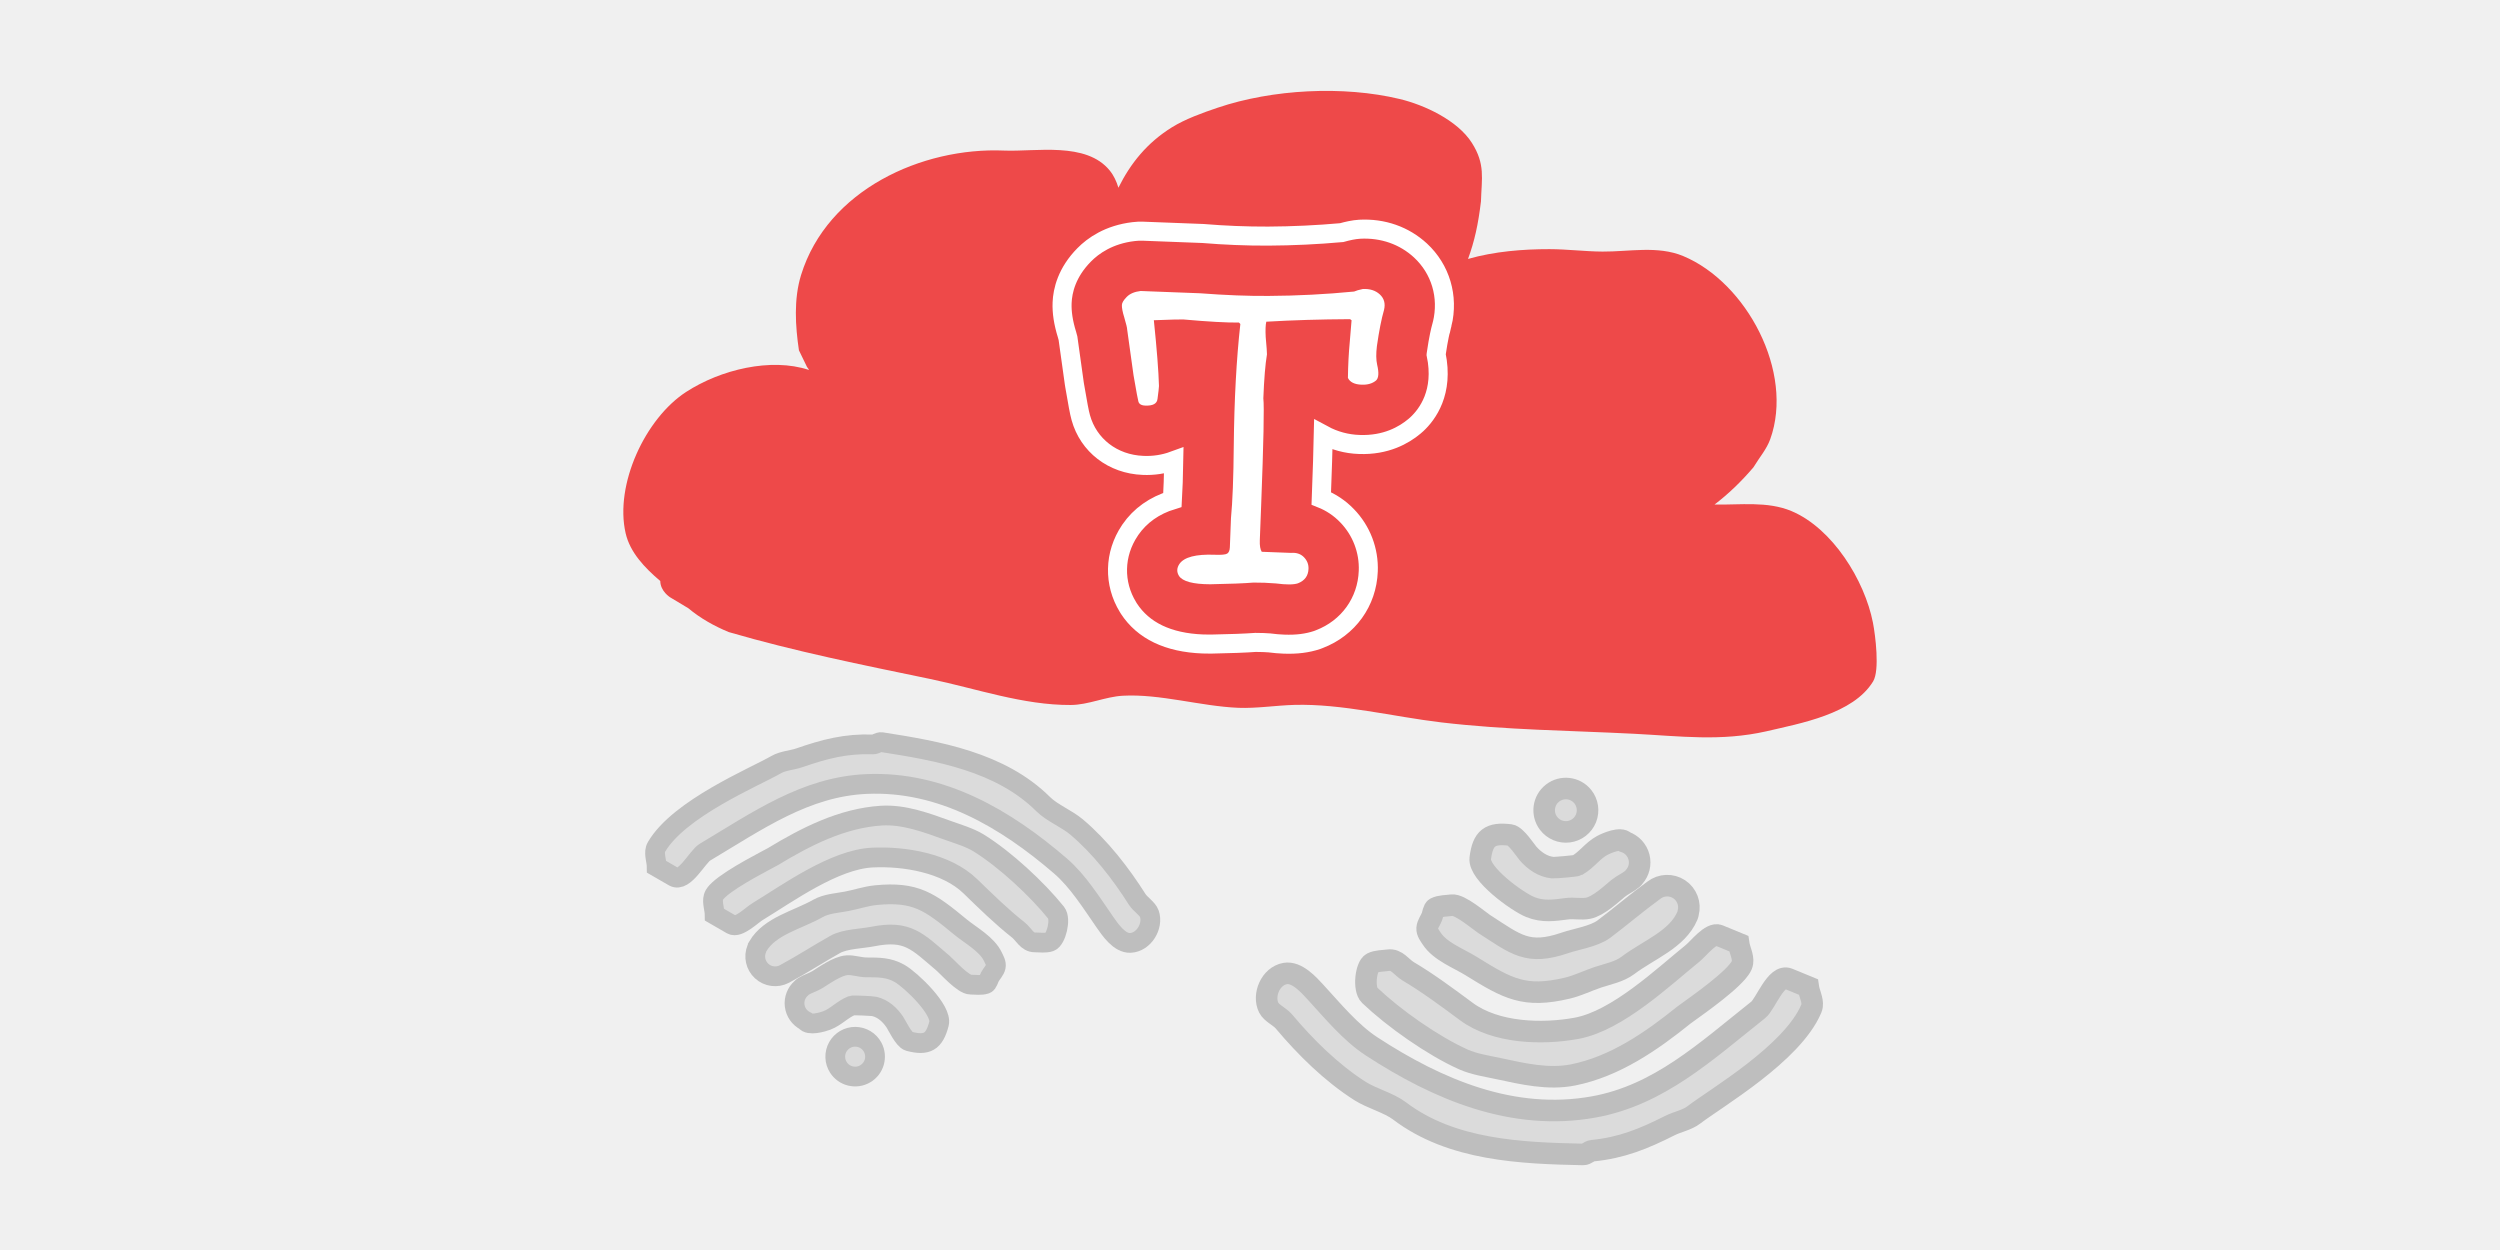
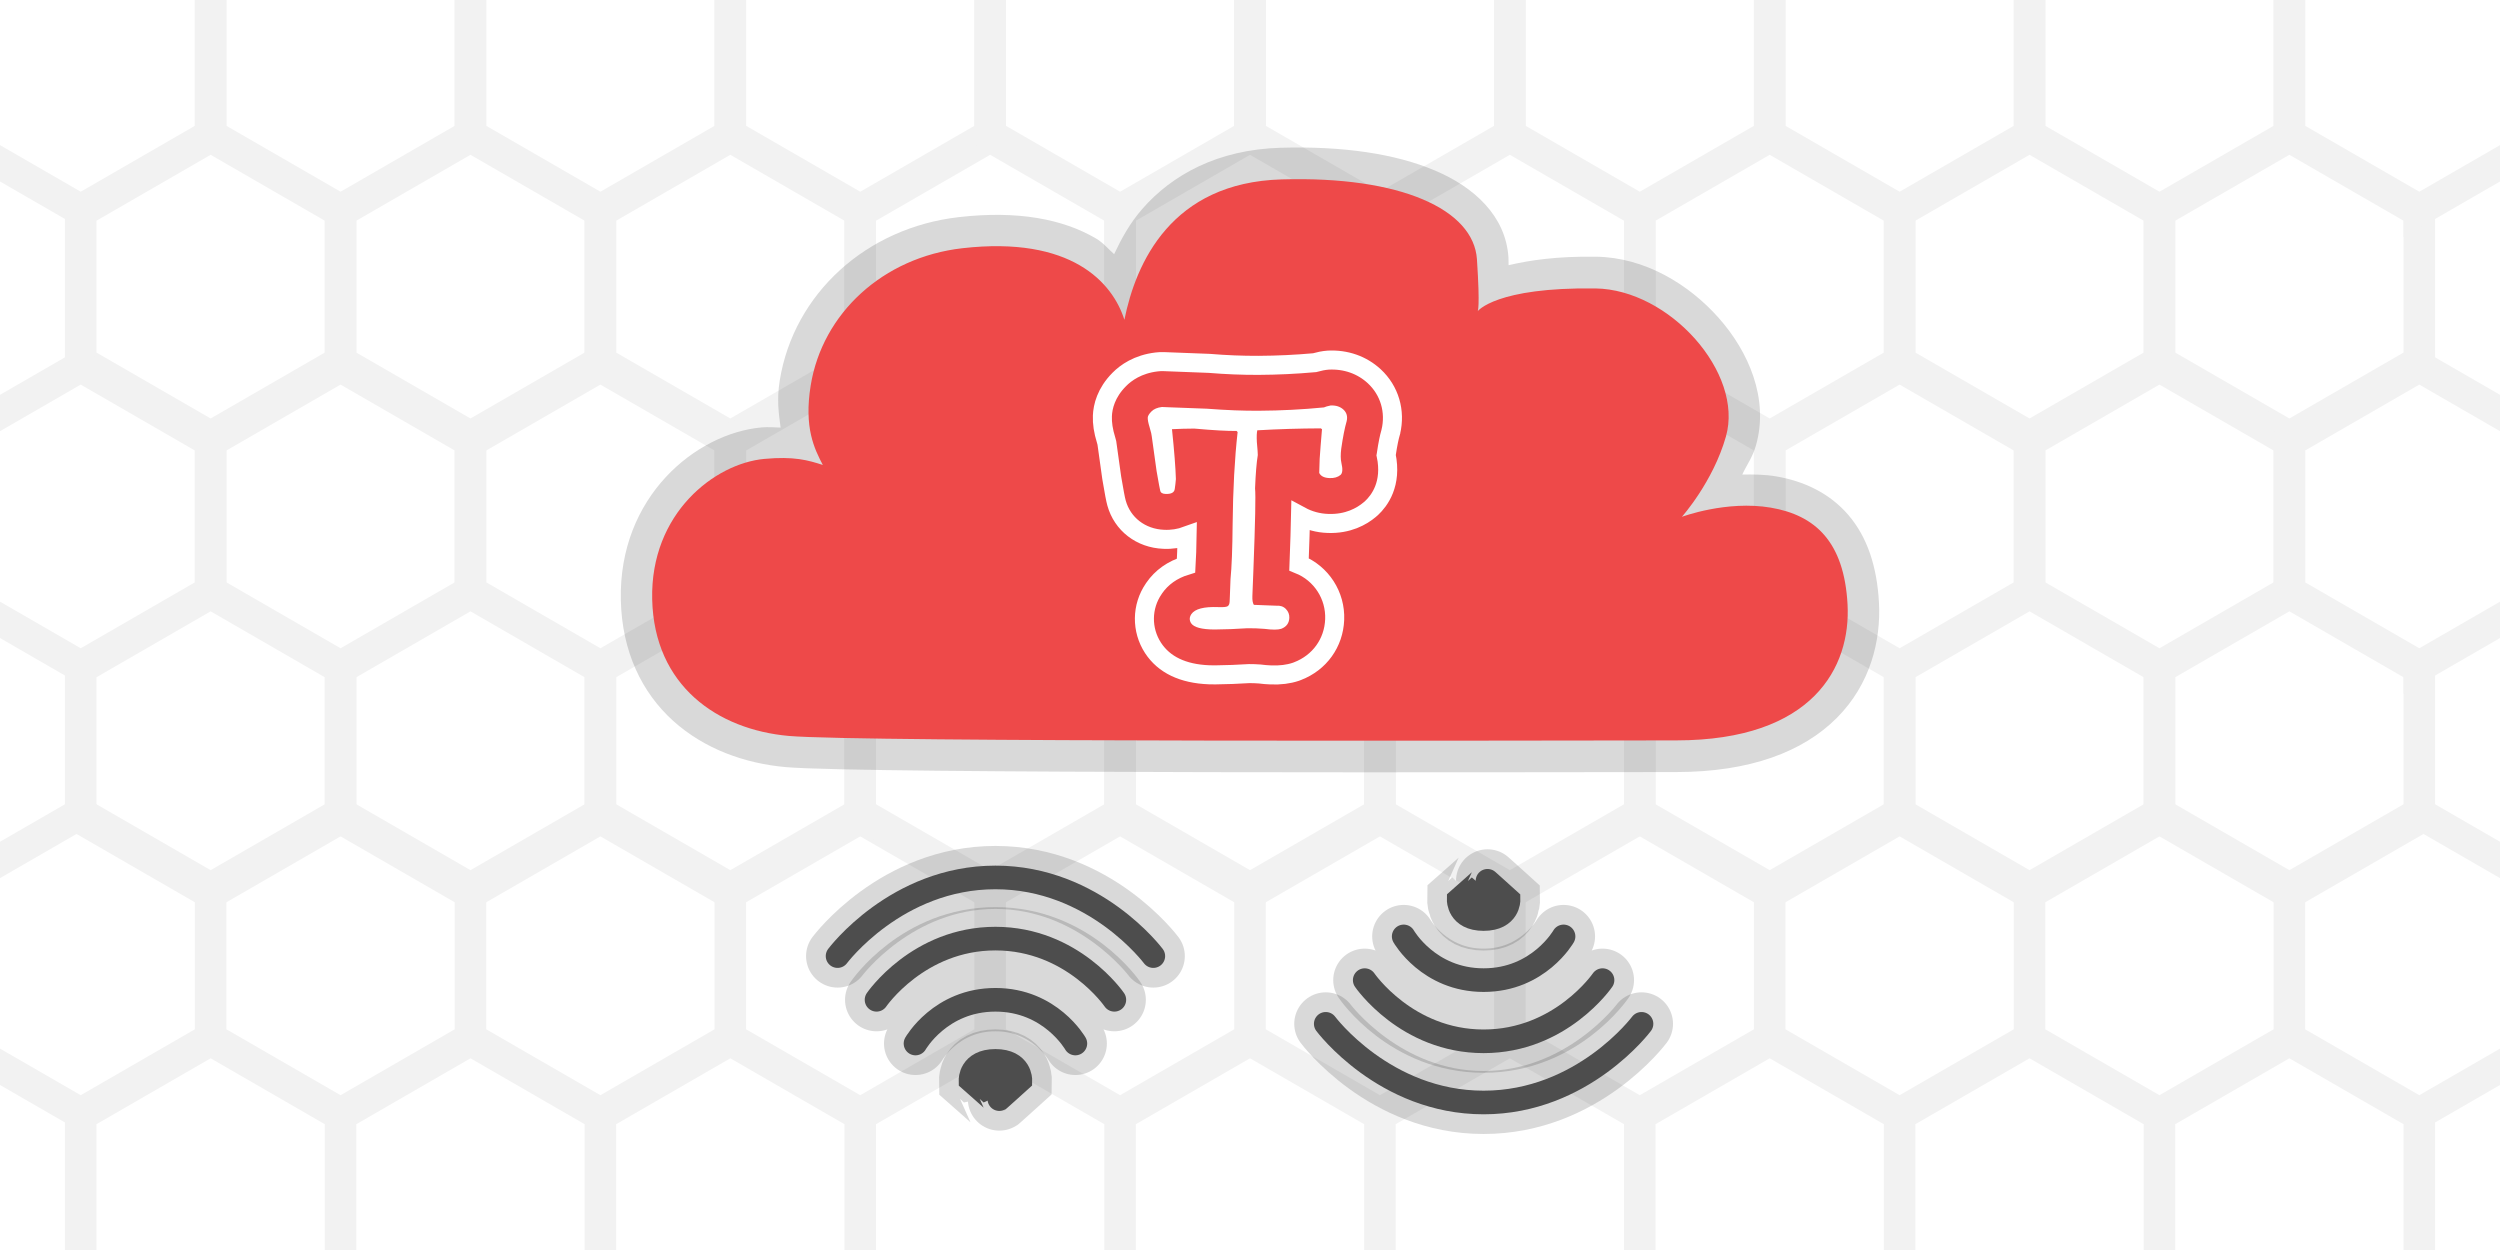
- <svg xmlns="http://www.w3.org/2000/svg" width="600" height="300" viewBox="0 0 158.75 79.375">
-   <g fill="#dbdbdb" stroke="#bebebe" stroke-width="4" style="mix-blend-mode:normal;fill-rule:nonzero;stroke-linecap:butt;stroke-linejoin:miter;stroke-miterlimit:10;stroke-dasharray:none;stroke-dashoffset:0">
-     <path stroke-width="1.255" d="M48.119 60.095c.763-1.3 2.513-1.668 3.825-2.411.53-.301 1.232-.34 1.816-.45.615-.117 1.235-.331 1.855-.392 2.538-.247 3.418.412 5.377 2.025.645.532 1.68 1.083 2.059 1.89.092.196.225.412.181.625-.05.243-.256.426-.373.645-.064.12-.143.415-.263.456-.303.104-.639.04-.958.042-.48.004-1.463-1.112-1.736-1.345-1.665-1.416-2.254-2.153-4.486-1.71-.684.136-1.756.15-2.378.499-1.071.6-2.1 1.273-3.182 1.854l-.053.03a1.263 1.263 0 0 1-1.748-1.607.636.636 0 0 1 .064-.15z" />
-     <path stroke-width="1.255" d="M45.38 58.089c-.003-.368-.17-.78-.075-1.122a.636.636 0 0 1 .064-.15c.036-.062.088-.128.153-.198.04-.046.084-.089.132-.13.886-.808 3.191-1.952 3.43-2.096 2.092-1.269 4.39-2.441 6.869-2.6 1.458-.093 2.902.457 4.229.934.631.227 1.398.45 1.974.807 1.671 1.037 3.704 2.925 4.909 4.426.33.411-.006 1.71-.39 1.84-.301.104-.637.04-.957.042-.504.005-.703-.515-1.063-.799-1.035-.813-2.08-1.834-3.036-2.763-1.532-1.489-4.214-1.923-6.235-1.824-2.414.118-5.402 2.291-7.275 3.428-.368.223-1.221 1.076-1.644.832z" />
-     <path stroke-width="1.255" d="M41.7 55.047c-.002-.368-.17-.78-.074-1.122a.636.636 0 0 1 .064-.15c1.435-2.445 6.205-4.42 7.602-5.223.432-.25 1.007-.272 1.474-.434 1.587-.551 2.943-.91 4.658-.847.194.007.375-.173.555-.145 3.562.555 7.561 1.246 10.265 3.939.548.546 1.509.935 2.114 1.445 1.51 1.273 2.803 2.941 3.862 4.613.188.296.652.577.764.902.265.77-.345 1.813-1.21 1.849-.693.028-1.273-.833-1.61-1.314-.831-1.19-1.7-2.601-2.815-3.562-3.492-3.01-7.573-5.42-12.323-5.214-3.874.169-6.92 2.337-10.264 4.33-.468.279-1.306 1.947-1.976 1.56zM51.013 62.64c.263-.17.616-.264.895-.436.407-.25 1.259-.872 1.878-.912.403-.026.819.134 1.227.136.76.004 1.41-.014 2.108.383.717.408 2.734 2.327 2.505 3.197-.304 1.151-.758 1.416-1.91 1.113-.321-.085-.78-1.05-.885-1.206-.312-.47-.753-.876-1.313-1.006-.123-.03-1.347-.087-1.424-.056-.604.241-.997.718-1.588.945-.293.112-1.15.354-1.362.031a1.263 1.263 0 0 1-.251-2.086.595.595 0 0 1 .12-.103zM53.235 67.773a1.263 1.263 0 1 1 2.181-1.271 1.263 1.263 0 0 1-2.181 1.271z" />
+ <svg xmlns="http://www.w3.org/2000/svg" xml:space="preserve" stroke-miterlimit="10" viewBox="0 0 158.75 79.375">
+   <clipPath id="a">
+     <path d="M0 0h158.75v79.375H0z" />
+   </clipPath>
+   <g clip-path="url(#a)">
+     <path fill="#fff" d="M0 0h158.75v79.375H0V0Z" />
+     <g fill="none" stroke="#f2f2f2" stroke-width="2">
+       <path d="m5.125 13.328-8.25-4.763V-.96l8.25-4.763 8.25 4.763v9.526l-8.25 4.763ZM13.375 27.728l-8.25-4.763v-9.527l8.25-4.763 8.25 4.763v9.527l-8.25 4.763Z" />
+       <path d="m21.625 13.328-8.25-4.763V-.96l8.25-4.763 8.25 4.763v9.526l-8.25 4.763ZM29.875 27.728l-8.25-4.763v-9.527l8.25-4.763 8.25 4.763v9.527l-8.25 4.763Z" />
+       <path d="m38.125 13.328-8.25-4.763V-.96l8.25-4.763 8.25 4.763v9.526l-8.25 4.763ZM46.375 27.728l-8.25-4.763v-9.527l8.25-4.763 8.25 4.763v9.527l-8.25 4.763Z" />
+       <path d="m54.625 13.328-8.25-4.763V-.96l8.25-4.763 8.25 4.763v9.526l-8.25 4.763ZM62.875 27.728l-8.25-4.763v-9.527l8.25-4.763 8.25 4.763v9.527l-8.25 4.763Z" />
+       <path d="m71.125 13.328-8.25-4.763V-.96l8.25-4.763 8.25 4.763v9.526l-8.25 4.763ZM79.375 27.728l-8.25-4.763v-9.527l8.25-4.763 8.25 4.763v9.527l-8.25 4.763Z" />
+       <path d="m87.625 13.328-8.25-4.763V-.96l8.25-4.763 8.25 4.763v9.526l-8.25 4.763ZM95.875 27.728l-8.25-4.763v-9.527l8.25-4.763 8.25 4.763v9.527l-8.25 4.763Z" />
+       <path d="m104.125 13.328-8.25-4.763V-.96l8.25-4.763 8.25 4.763v9.526l-8.25 4.763ZM112.375 27.728l-8.25-4.763v-9.527l8.25-4.763 8.25 4.763v9.527l-8.25 4.763Z" />
+       <path d="m120.625 13.328-8.25-4.763V-.96l8.25-4.763 8.25 4.763v9.526l-8.25 4.763ZM128.875 27.728l-8.25-4.763v-9.527l8.25-4.763 8.25 4.763v9.527l-8.25 4.763Z" />
+       <path d="m137.125 13.328-8.25-4.763V-.96l8.25-4.763 8.25 4.763v9.526l-8.25 4.763ZM145.375 27.728l-8.25-4.763v-9.527l8.25-4.763 8.25 4.763v9.527l-8.25 4.763Z" />
+       <path d="m153.625 13.328-8.25-4.763V-.96l8.25-4.763 8.25 4.763v9.526l-8.25 4.763ZM5.125 42.319l-8.25-4.764V28.03l8.25-4.763 8.25 4.763v9.526l-8.25 4.764ZM13.375 56.718l-8.25-4.763v-9.526l8.25-4.764 8.25 4.764v9.526l-8.25 4.763Z" />
+       <path d="m21.625 42.319-8.25-4.764V28.03l8.25-4.763 8.25 4.763v9.526l-8.25 4.764ZM29.875 56.718l-8.25-4.763v-9.526l8.25-4.764 8.25 4.764v9.526l-8.25 4.763Z" />
+       <path d="m38.125 42.319-8.25-4.764V28.03l8.25-4.763 8.25 4.763v9.526l-8.25 4.764ZM46.375 56.718l-8.25-4.763v-9.526l8.25-4.764 8.25 4.764v9.526l-8.25 4.763Z" />
+       <path d="m54.625 42.319-8.25-4.764V28.03l8.25-4.763 8.25 4.763v9.526l-8.25 4.764ZM62.875 56.718l-8.25-4.763v-9.526l8.25-4.764 8.25 4.764v9.526l-8.25 4.763Z" />
+       <path d="m71.125 42.319-8.25-4.764V28.03l8.25-4.763 8.25 4.763v9.526l-8.25 4.764ZM79.375 56.718l-8.25-4.763v-9.526l8.25-4.764 8.25 4.764v9.526l-8.25 4.763Z" />
+       <path d="m87.625 42.319-8.25-4.764V28.03l8.25-4.763 8.25 4.763v9.526l-8.25 4.764ZM95.875 56.718l-8.25-4.763v-9.526l8.25-4.764 8.25 4.764v9.526l-8.25 4.763Z" />
+       <path d="m104.125 42.319-8.25-4.764V28.03l8.25-4.763 8.25 4.763v9.526l-8.25 4.764ZM112.375 56.718l-8.25-4.763v-9.526l8.25-4.764 8.25 4.764v9.526l-8.25 4.763Z" />
+       <path d="m120.625 42.319-8.25-4.764V28.03l8.25-4.763 8.25 4.763v9.526l-8.25 4.764ZM128.875 56.718l-8.25-4.763v-9.526l8.25-4.764 8.25 4.764v9.526l-8.25 4.763Z" />
+       <path d="m137.125 42.319-8.25-4.764V28.03l8.25-4.763 8.25 4.763v9.526l-8.25 4.764ZM145.375 56.718l-8.25-4.763v-9.526l8.25-4.764 8.25 4.764v9.526l-8.25 4.763Z" />
+       <path d="m153.625 42.319-8.25-4.764V28.03l8.25-4.763 8.25 4.763v9.526l-8.25 4.764ZM5.125 70.7l-8.25-4.763V56.41l8.25-4.763 8.25 4.763v9.527L5.125 70.7ZM13.375 85.1l-8.25-4.764V70.81l8.25-4.763 8.25 4.763v9.526l-8.25 4.763ZM21.625 70.7l-8.25-4.763V56.41l8.25-4.763 8.25 4.763v9.527l-8.25 4.763ZM29.875 85.1l-8.25-4.764V70.81l8.25-4.763 8.25 4.763v9.526l-8.25 4.763ZM38.125 70.7l-8.25-4.763V56.41l8.25-4.763 8.25 4.763v9.527l-8.25 4.763ZM46.375 85.1l-8.25-4.764V70.81l8.25-4.763 8.25 4.763v9.526l-8.25 4.763ZM54.625 70.7l-8.25-4.763V56.41l8.25-4.763 8.25 4.763v9.527l-8.25 4.763ZM62.875 85.1l-8.25-4.764V70.81l8.25-4.763 8.25 4.763v9.526l-8.25 4.763ZM71.125 70.7l-8.25-4.763V56.41l8.25-4.763 8.25 4.763v9.527l-8.25 4.763ZM79.375 85.1l-8.25-4.764V70.81l8.25-4.763 8.25 4.763v9.526l-8.25 4.763ZM87.625 70.7l-8.25-4.763V56.41l8.25-4.763 8.25 4.763v9.527l-8.25 4.763ZM95.875 85.1l-8.25-4.764V70.81l8.25-4.763 8.25 4.763v9.526l-8.25 4.763ZM104.125 70.7l-8.25-4.763V56.41l8.25-4.763 8.25 4.763v9.527l-8.25 4.763ZM112.375 85.1l-8.25-4.764V70.81l8.25-4.763 8.25 4.763v9.526l-8.25 4.763ZM120.625 70.7l-8.25-4.763V56.41l8.25-4.763 8.25 4.763v9.527l-8.25 4.763ZM128.875 85.1l-8.25-4.764V70.81l8.25-4.763 8.25 4.763v9.526l-8.25 4.763ZM137.125 70.7l-8.25-4.763V56.41l8.25-4.763 8.25 4.763v9.527l-8.25 4.763ZM145.375 85.1l-8.25-4.764V70.81l8.25-4.763 8.25 4.763v9.526l-8.25 4.763ZM153.625 70.7l-8.25-4.763V56.41l8.25-4.763 8.25 4.763v9.527l-8.25 4.763Z" />
+     </g>
  </g>
-   <path fill="#ee4949" d="M41.928 36.895c-1.006-.853-1.921-1.823-2.2-3.033-.71-3.086 1.245-7.293 3.846-8.977 2.192-1.42 5.373-2.186 7.776-1.399.067.022-.073-.12-.105-.184-.175-.351-.342-.705-.513-1.058-.228-1.539-.336-3.25.135-4.778 1.675-5.42 7.693-8.125 12.888-7.905 2.013.085 5.217-.58 6.715 1.27.261.322.429.694.549 1.09.774-1.558 1.821-2.853 3.388-3.831.845-.527 1.97-.932 2.917-1.251 3.471-1.173 7.965-1.412 11.553-.553 1.565.374 3.68 1.352 4.591 2.792.856 1.353.618 2.242.573 3.708-.169 1.438-.41 2.538-.822 3.657 1.66-.477 3.49-.625 5.175-.622 1.122.002 2.24.147 3.362.155 1.69.012 3.505-.392 5.13.285 4.022 1.678 7.056 7.37 5.524 11.628-.234.65-.709 1.187-1.063 1.781-.788.926-1.61 1.711-2.477 2.37 1.615.028 3.37-.226 4.89.414 2.61 1.101 4.644 4.399 5.17 7.078.158.804.439 3.034.015 3.733-1.264 2.082-4.622 2.665-6.768 3.17-2.91.659-5.475.31-8.405.16-4.123-.21-8.14-.237-12.257-.724-3.005-.355-6.316-1.196-9.325-1.11-1.189.033-2.374.23-3.563.185-2.387-.1-4.969-.897-7.326-.767-1.118.062-2.188.582-3.308.588-3.016.017-6.03-1.05-8.94-1.655-4.315-.896-8.547-1.741-12.778-2.975-.918-.38-1.805-.876-2.567-1.514l-1.149-.69s-.626-.38-.631-1.038z" style="mix-blend-mode:normal;fill-rule:nonzero;stroke-linecap:butt;stroke-linejoin:miter;stroke-miterlimit:10;stroke-dasharray:none;stroke-dashoffset:0" />
-   <path fill="#ee4949" stroke="#fff" stroke-width="1.209" d="M91.58 20.567c-.015.058-.028.117-.047.175-.06.215-.187.725-.333 1.725a.13.13 0 0 1-.005.041c.499 2.397-.55 3.805-1.235 4.439-.043.043-.09.083-.14.122-.667.562-1.823 1.22-3.507 1.155a5.14 5.14 0 0 1-2.284-.617c-.02.943-.059 2.241-.128 4.042a4.642 4.642 0 0 1 1.634 1.096 4.773 4.773 0 0 1 1.35 3.526c-.074 1.953-1.265 3.607-3.106 4.314a2.365 2.365 0 0 1-.14.054c-.617.208-1.304.295-2.105.264-.29-.01-.6-.036-.937-.08-.206-.019-.51-.027-.87-.03-.655.047-1.575.084-2.806.106-.025 0-.049.002-.077 0-.162.001-.317-.001-.47-.007-2.197-.085-3.775-.843-4.692-2.25-.02-.029-.036-.057-.052-.086-.93-1.511-.887-3.376.11-4.861.008-.017.019-.03.03-.048.633-.915 1.532-1.551 2.679-1.901.039-.666.068-1.5.085-2.492a5.01 5.01 0 0 1-1.954.298c-1.922-.074-3.465-1.277-3.951-3.034-.1-.356-.188-.875-.391-2.044a1.607 1.607 0 0 1-.02-.125l-.401-2.873c-.015-.063-.036-.136-.06-.22-.237-.766-.337-1.413-.313-2.034.03-.77.298-1.924 1.406-3.043.557-.566 1.56-1.288 3.136-1.472.194-.024.392-.034.588-.026l3.817.146a48.15 48.15 0 0 0 4.137.166 55.856 55.856 0 0 0 4.667-.221 7.94 7.94 0 0 1 .566-.138c.191-.04.386-.064.58-.078 1.475-.078 2.829.4 3.86 1.351 1.278 1.186 1.795 2.927 1.38 4.66z" style="mix-blend-mode:normal;fill-rule:nonzero;stroke-linecap:butt;stroke-linejoin:miter;stroke-miterlimit:10;stroke-dasharray:none;stroke-dashoffset:0" />
-   <path fill="#fff" d="M87.886 19.68c-.163.562-.314 1.326-.452 2.293-.06.484-.055.88.015 1.186.121.512.1.846-.069 1.001-.23.194-.538.283-.922.268-.446-.017-.735-.16-.865-.43.01-.816.05-1.58.118-2.293.074-.875.112-1.333.114-1.373-.021-.001-.05-.023-.089-.065-1.886.01-3.66.063-5.326.161-.049.202-.061.526-.038.973.057.632.084.999.08 1.1-.105.625-.182 1.556-.23 2.793.061.53.015 2.793-.138 6.788l-.086 2.22c-.013.345.028.59.123.736l1.864.071c.342-.027.614.065.817.275.203.21.299.457.288.74-.017.445-.242.751-.674.917-.267.091-.733.094-1.398.007a15.991 15.991 0 0 0-1.427-.054c-.57.048-1.483.084-2.74.107-1.095-.002-1.757-.18-1.986-.532-.153-.249-.144-.502.029-.76.3-.433 1.047-.628 2.242-.582.424.017.688-.008.793-.075.103-.067.16-.202.167-.404l.02-.515.051-1.333c.1-1.027.16-2.562.177-4.604.031-2.931.17-5.504.418-7.72l-.088-.094c-.734.012-1.914-.053-3.538-.197-.184-.007-.806.01-1.867.05.192 1.852.3 3.244.326 4.177-.005.122-.036.394-.093.817-.032.303-.29.445-.776.426-.263-.01-.411-.106-.445-.288-.019-.04-.12-.588-.302-1.64l-.405-2.91c.003-.079-.058-.333-.183-.76-.108-.346-.158-.61-.151-.79.005-.14.108-.312.309-.515.2-.203.494-.328.88-.374l.289.011.318.013 3.157.12c1.637.125 3.094.18 4.371.169a59.37 59.37 0 0 0 5.422-.278c.124-.056.308-.11.553-.161.447-.023.807.092 1.081.345.274.254.363.582.266.983z" style="mix-blend-mode:normal;fill-rule:nonzero;stroke-linecap:butt;stroke-linejoin:miter;stroke-miterlimit:10;stroke-dasharray:none;stroke-dashoffset:0" />
-   <g fill="#dbdbdb" stroke="#bebebe" stroke-width="4" style="mix-blend-mode:normal;fill-rule:nonzero;stroke-linecap:butt;stroke-linejoin:miter;stroke-miterlimit:10;stroke-dasharray:none;stroke-dashoffset:0">
-     <path stroke-width="1.369" d="M107.152 58.144c-.636 1.516-2.476 2.17-3.786 3.163-.53.402-1.283.546-1.899.75-.647.215-1.286.537-1.949.692-2.708.636-3.755.051-6.107-1.408-.775-.481-1.974-.927-2.5-1.744-.129-.2-.304-.414-.288-.65.02-.27.215-.498.31-.752.052-.14.095-.47.219-.531.312-.156.684-.135 1.03-.185.518-.074 1.742.99 2.072 1.202 2.005 1.29 2.749 2.001 5.099 1.198.72-.247 1.877-.417 2.498-.884 1.071-.804 2.086-1.682 3.172-2.467a1.378 1.378 0 0 1 2.176 1.443.695.695 0 0 1-.047.173z" />
-     <path stroke-width="1.369" d="M110.404 59.916c.057.397.298.819.244 1.202a.695.695 0 0 1-.047.172c-.03.072-.077.151-.137.235a1.369 1.369 0 0 1-.124.16c-.84 1.003-3.167 2.574-3.404 2.765-2.078 1.676-4.393 3.277-7.05 3.808-1.563.313-3.204-.073-4.708-.396-.716-.154-1.577-.283-2.251-.586-1.958-.878-4.43-2.625-5.95-4.073-.417-.397-.242-1.85.153-2.047.311-.155.684-.134 1.03-.184.543-.077.834.456 1.265.71 1.237.729 2.516 1.682 3.684 2.547 1.872 1.387 4.835 1.467 7.005 1.067 2.594-.478 5.51-3.261 7.37-4.762.365-.295 1.163-1.341 1.656-1.139z" />
-     <path stroke-width="1.369" d="M114.824 62.671c.057.398.298.819.244 1.202a.695.695 0 0 1-.048.172c-1.196 2.852-6.067 5.678-7.46 6.75-.433.333-1.05.44-1.532.684-1.636.826-3.05 1.41-4.913 1.591-.212.02-.38.242-.58.238-3.931-.083-8.356-.25-11.67-2.769-.672-.51-1.767-.791-2.496-1.255-1.818-1.157-3.457-2.774-4.846-4.427-.245-.293-.788-.53-.956-.865-.398-.793.11-2.01 1.04-2.174.745-.131 1.497.715 1.93 1.186 1.073 1.166 2.217 2.566 3.562 3.443 4.213 2.747 8.975 4.761 14.081 3.848 4.165-.744 7.144-3.531 10.47-6.17.465-.37 1.128-2.296 1.91-1.974zM103.653 55.813c-.26.222-.628.375-.905.601-.403.33-1.234 1.126-1.897 1.258-.433.087-.906-.025-1.347.032-.823.105-1.523.22-2.335-.108-.834-.337-3.294-2.119-3.173-3.094.162-1.288.615-1.64 1.903-1.48.36.045.997 1.021 1.133 1.176.406.463.941.837 1.565.897.138.013 1.47-.102 1.548-.146.618-.349.974-.921 1.58-1.253.3-.163 1.192-.55 1.469-.231a1.378 1.378 0 0 1 .574 2.22.648.648 0 0 1-.115.128zM100.506 50.585a1.378 1.378 0 1 1-2.175 1.692 1.378 1.378 0 0 1 2.175-1.692z" />
+   <path fill-opacity=".15" d="M81.314 9.383c-4.004.118-6.89 1.723-8.775 3.88-.797.912-1.325 1.89-1.792 2.876-.394-.343-.678-.721-1.175-1.01-2.077-1.209-4.923-1.772-8.682-1.342-5.869.67-10.481 4.851-11.375 10.365-.197 1.215-.066 2.111.054 3-.411-.006-.733-.054-1.219-.01-4.136.377-9.08 4.375-8.927 10.977.075 3.246 1.329 5.858 3.328 7.66 1.98 1.784 4.546 2.701 7.148 2.933 4.817.428 47.801.32 56.546.314 4.69-.003 8.048-1.29 10.19-3.436 2.14-2.146 2.811-4.915 2.679-7.33-.124-2.267-.733-4.15-1.945-5.56-1.218-1.417-2.869-2.157-4.577-2.449-.746-.127-1.471-.128-2.158-.117.3-.646.656-1.096.872-1.86.839-2.96-.481-5.956-2.366-8.083-1.915-2.16-4.717-3.847-7.791-3.89-2.517-.035-4.209.226-5.554.539-.013-.229.009-.233-.009-.5-.174-2.645-2.2-4.467-4.663-5.51-2.514-1.064-5.825-1.563-9.81-1.447Z" />
+   <path fill="#ee4949" d="M81.376 11.392c-6.993.205-9.25 5.293-9.977 8.915-.751-2.37-3.371-5.335-10.287-4.545-5.057.578-8.892 4.147-9.632 8.71-.437 2.697.236 4.03.769 5.053-.95-.306-1.825-.557-3.71-.385-3.13.285-7.252 3.433-7.125 8.923.127 5.49 4.153 8.267 8.675 8.669 4.523.402 47.655.29 56.353.283 8.698-.006 11.095-4.668 10.877-8.645-.218-3.978-2.059-5.654-4.871-6.134-2.811-.48-5.648.582-5.648.582s1.98-2.217 2.797-5.1c1.145-4.043-3.594-9.337-8.284-9.402-6.338-.088-7.481 1.447-7.481 1.447s.164-.13-.046-3.296c-.209-3.165-4.823-5.297-12.41-5.075Z" />
+   <path fill="#ee4949" stroke="#fff" stroke-width="1.209" d="M88.314 27.43c-.012.043-.022.088-.036.132-.046.163-.142.55-.253 1.309 0 .01 0 .02-.004.03.379 1.82-.417 2.887-.936 3.369a1.14 1.14 0 0 1-.107.092c-.506.426-1.383.926-2.66.876a3.9 3.9 0 0 1-1.733-.468c-.015.716-.045 1.7-.097 3.067a3.621 3.621 0 0 1 2.264 3.507c-.057 1.481-.96 2.736-2.357 3.273a1.75 1.75 0 0 1-.106.04c-.468.158-.99.224-1.597.2a7.475 7.475 0 0 1-.711-.06 8.864 8.864 0 0 0-.66-.023 41.64 41.64 0 0 1-2.13.08c-.018 0-.036.002-.058 0-.122.002-.24 0-.356-.005-1.667-.064-2.864-.64-3.56-1.707a3.377 3.377 0 0 1 .044-3.753c.006-.013.015-.023.023-.036.48-.695 1.162-1.177 2.032-1.443.03-.505.052-1.138.065-1.89a3.8 3.8 0 0 1-1.483.226c-1.458-.056-2.628-.969-2.997-2.302-.076-.27-.143-.664-.297-1.55a1.214 1.214 0 0 1-.015-.095l-.304-2.18c-.011-.048-.028-.103-.046-.167-.18-.581-.255-1.072-.237-1.543.023-.584.226-1.46 1.067-2.309.422-.43 1.183-.977 2.379-1.117.147-.018.297-.026.446-.02l2.896.111c1.044.087 2.091.13 3.138.126a42.364 42.364 0 0 0 3.541-.168 6.09 6.09 0 0 1 .43-.104c.145-.03.293-.049.44-.06 1.119-.058 2.146.304 2.928 1.026.97.9 1.362 2.22 1.047 3.535Z" />
+   <path fill="#fff" d="M85.51 26.756c-.123.427-.237 1.006-.342 1.74-.046.367-.042.668.011.9.092.388.076.642-.052.76-.174.146-.408.214-.7.202-.338-.012-.557-.121-.656-.326.008-.619.038-1.199.09-1.74.056-.663.085-1.01.086-1.041-.016 0-.038-.018-.067-.05a75.8 75.8 0 0 0-4.041.123c-.037.153-.046.399-.029.738.043.48.064.758.06.834-.079.475-.137 1.18-.174 2.12.047.402.012 2.118-.104 5.15l-.066 1.684c-.01.261.022.447.094.558l1.414.054c.26-.02.466.05.62.209.154.159.227.346.218.561-.013.338-.183.57-.511.696-.203.069-.556.071-1.06.005-.36-.03-.722-.043-1.083-.04a35.42 35.42 0 0 1-2.08.08c-.83-.001-1.332-.136-1.506-.403-.116-.19-.11-.381.022-.577.228-.329.794-.476 1.701-.442.322.013.522-.006.602-.056.078-.051.121-.154.126-.307l.016-.39.038-1.012c.076-.78.122-1.944.135-3.493.023-2.224.128-4.176.317-5.857l-.067-.071c-.557.009-1.452-.04-2.684-.15a32.95 32.95 0 0 0-1.417.038c.146 1.405.228 2.461.248 3.17a8.996 8.996 0 0 1-.071.619c-.024.23-.22.338-.589.323-.2-.007-.312-.08-.337-.218-.015-.03-.091-.446-.23-1.245l-.307-2.207c.002-.06-.044-.253-.139-.577-.081-.262-.12-.463-.114-.6.004-.105.082-.236.234-.39.152-.154.375-.249.668-.284l.22.009.24.01 2.396.09c1.242.095 2.347.137 3.316.129a45.062 45.062 0 0 0 4.113-.211c.094-.043.234-.084.42-.122.34-.018.612.07.82.261.208.193.276.442.202.746Z" />
+   <g fill="none" stroke="#000" stroke-opacity=".15" stroke-width="4">
+     <path d="M61.626 68.593s-.027-1.227 1.584-1.227 1.584 1.227 1.584 1.227-1.584 1.434-1.584 1.415c0-.02-1.584-1.415-1.584-1.415Z" />
+     <path stroke-linecap="round" d="M55.66 63.487s2.649-3.885 7.55-3.885c4.902 0 7.551 3.885 7.551 3.885M58.134 66.263s1.575-2.776 5.076-2.776c3.501 0 5.076 2.776 5.076 2.776" />
+     <path stroke-linecap="round" d="M53.185 60.712s3.723-4.995 10.025-4.995c6.302 0 10.026 4.995 10.026 4.995" />
+   </g>
+   <g fill="none" stroke="#000" stroke-opacity=".15" stroke-width="4">
+     <path d="M92.626 57.132s-.027 1.227 1.584 1.227 1.584-1.227 1.584-1.227-1.584-1.434-1.584-1.415c0 .019-1.584 1.415-1.584 1.415Z" />
+     <path stroke-linecap="round" d="M86.66 62.238s2.649 3.885 7.55 3.885c4.902 0 7.551-3.885 7.551-3.885M89.134 59.462s1.575 2.776 5.076 2.776c3.501 0 5.076-2.776 5.076-2.776" />
+     <path stroke-linecap="round" d="M84.185 65.013s3.723 4.995 10.025 4.995c6.302 0 10.026-4.995 10.026-4.995" />
+   </g>
+   <g stroke="#4d4d4d" stroke-width="1.5">
+     <path fill="#4d4d4d" d="M61.626 68.593s-.027-1.227 1.584-1.227 1.584 1.227 1.584 1.227-1.584 1.434-1.584 1.415c0-.02-1.584-1.415-1.584-1.415Z" />
+     <path fill="none" stroke-linecap="round" d="M55.66 63.487s2.649-3.885 7.55-3.885c4.902 0 7.551 3.885 7.551 3.885M58.134 66.263s1.575-2.776 5.076-2.776c3.501 0 5.076 2.776 5.076 2.776" />
+     <path fill="none" stroke-linecap="round" d="M53.185 60.712s3.723-4.995 10.025-4.995c6.302 0 10.026 4.995 10.026 4.995" />
+   </g>
+   <g stroke="#4d4d4d" stroke-width="1.5">
+     <path fill="#4d4d4d" d="M92.626 57.132s-.027 1.227 1.584 1.227 1.584-1.227 1.584-1.227-1.584-1.434-1.584-1.415c0 .019-1.584 1.415-1.584 1.415Z" />
+     <path fill="none" stroke-linecap="round" d="M86.66 62.238s2.649 3.885 7.55 3.885c4.902 0 7.551-3.885 7.551-3.885M89.134 59.462s1.575 2.776 5.076 2.776c3.501 0 5.076-2.776 5.076-2.776" />
+     <path fill="none" stroke-linecap="round" d="M84.185 65.013s3.723 4.995 10.025 4.995c6.302 0 10.026-4.995 10.026-4.995" />
  </g>
</svg>
